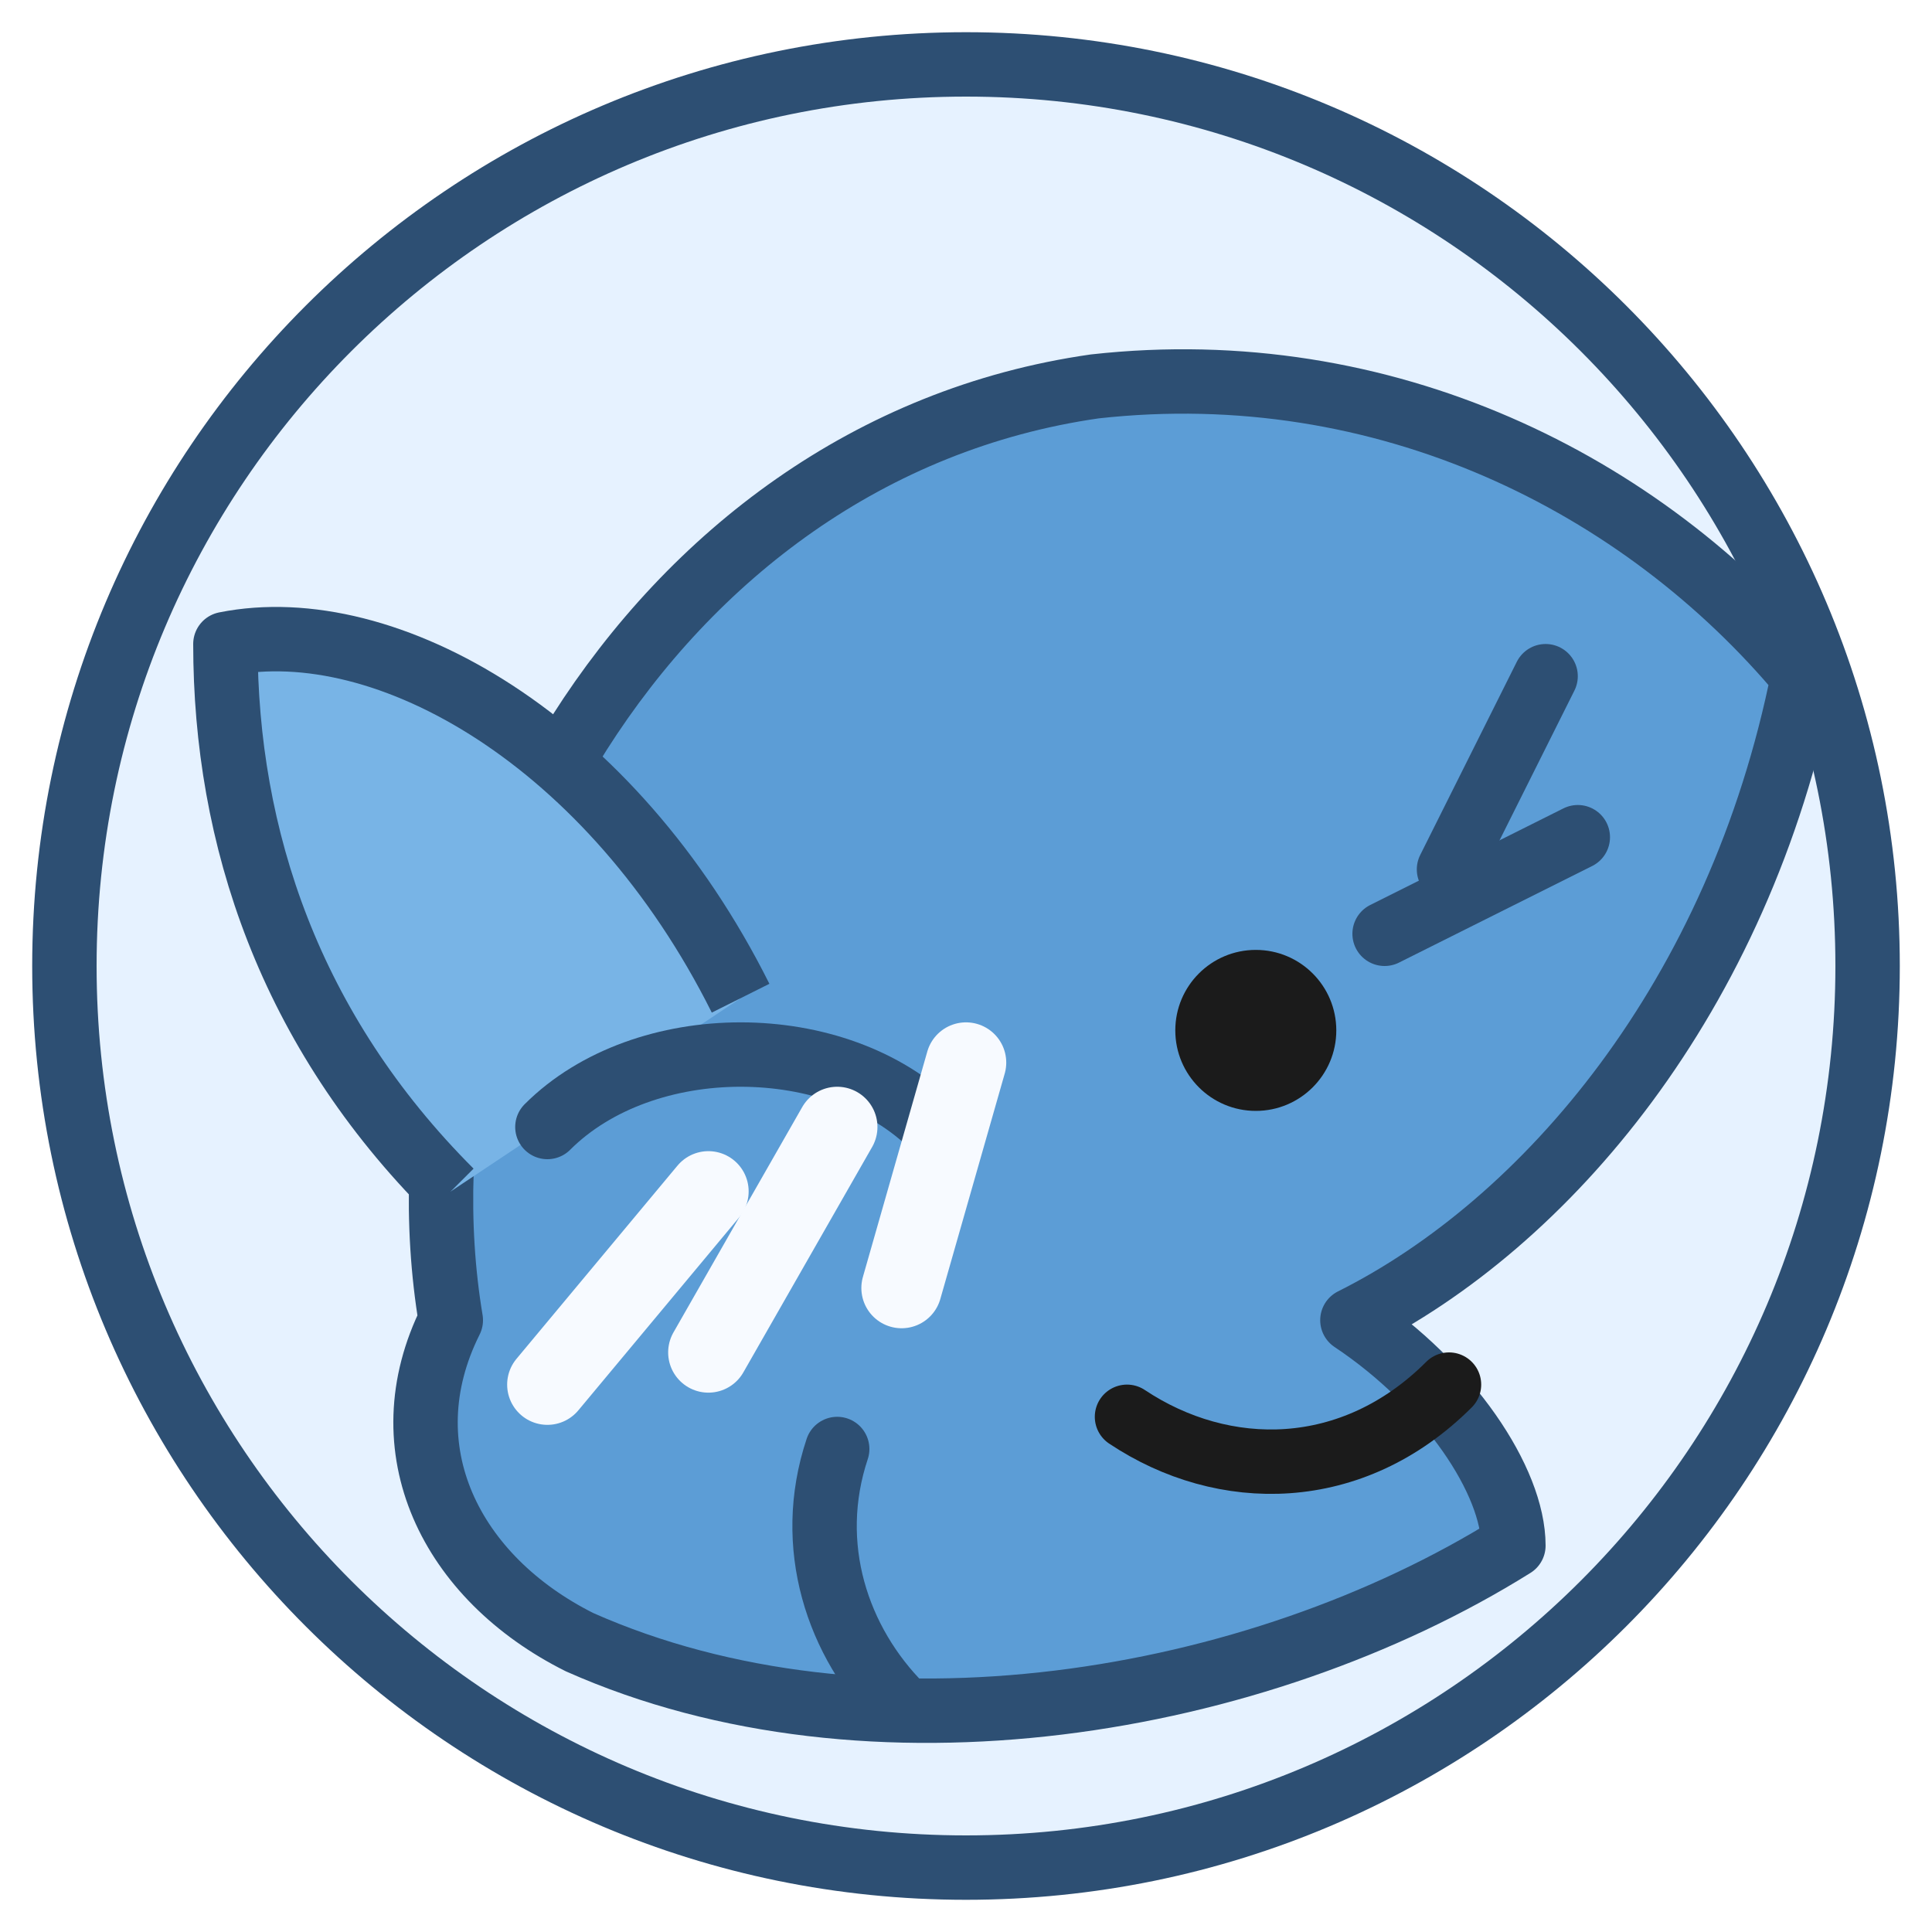
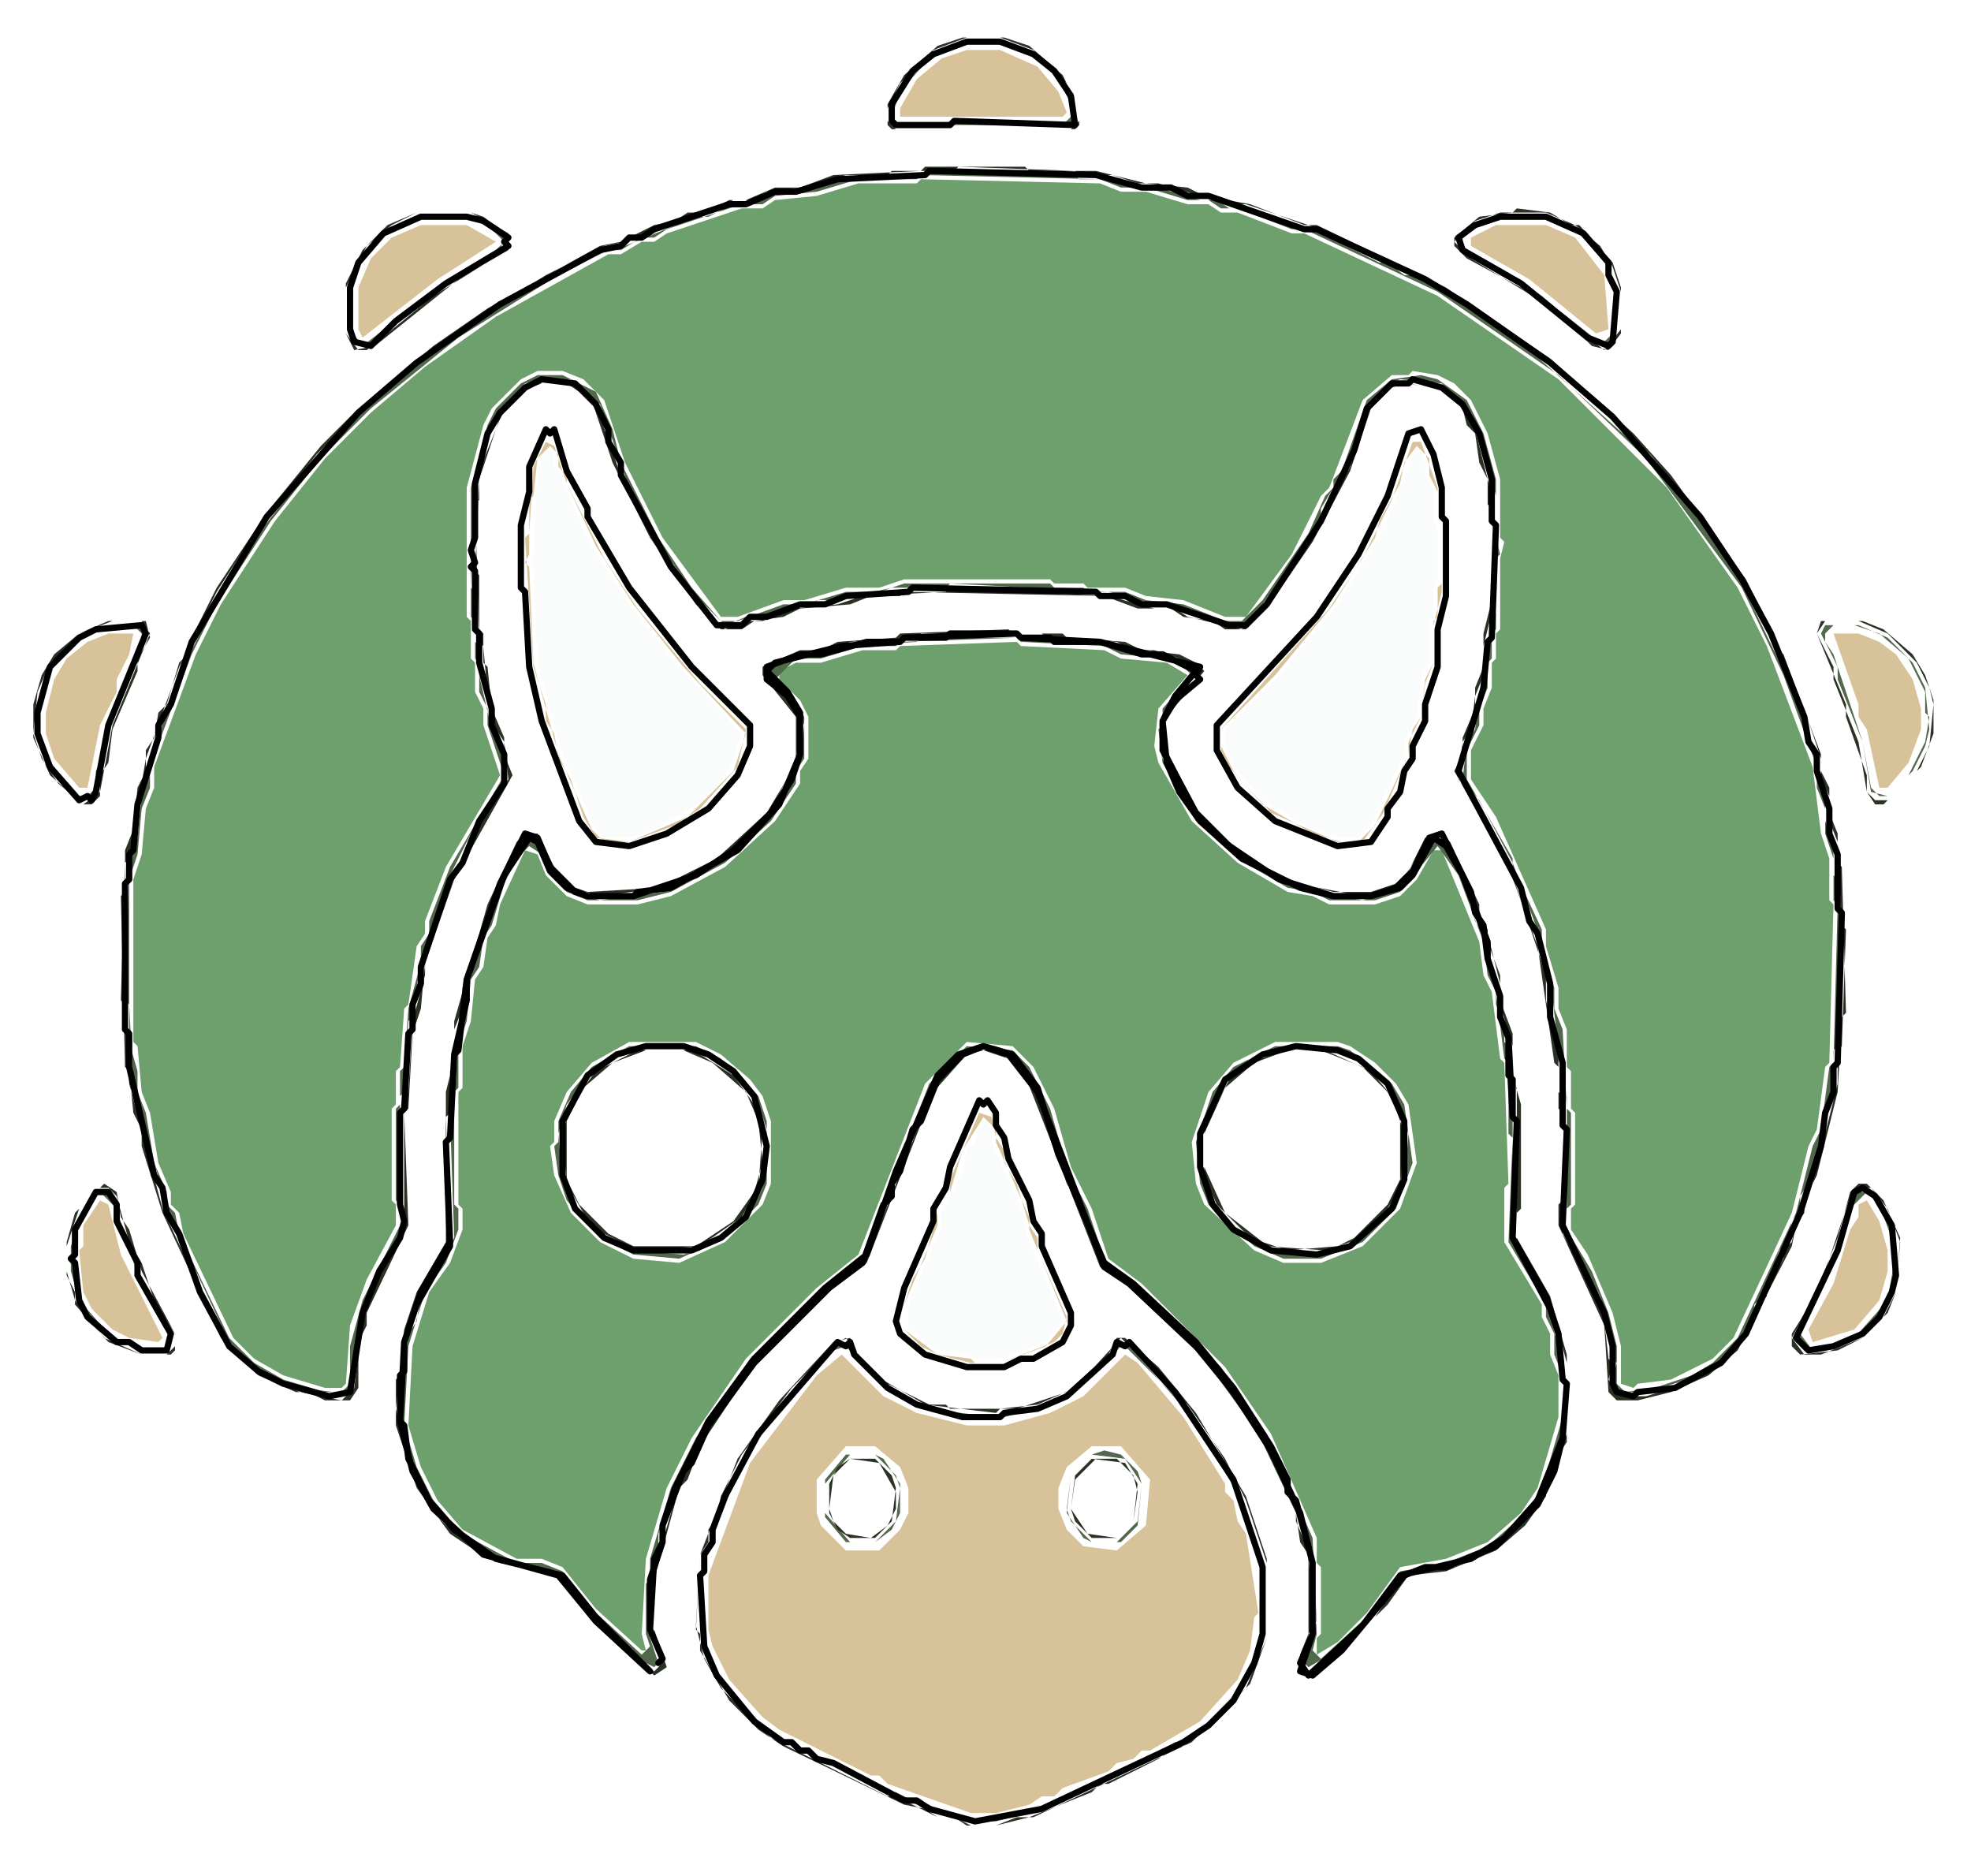
- <svg xmlns="http://www.w3.org/2000/svg" viewBox="0 0 120 120">
-   <circle cx="60" cy="60" r="56" fill="#e6f2ff" stroke="#2d4f73" stroke-width="4" />
-   <path d="M28 82c-4-24 12-54 40-58 18-2 34 6 44 18-4 20-16 34-28 40 6 4 10 10 10 14-16 10-40 14-58 6-8-4-12-12-8-20z" fill="#5c9dd6" stroke="#2d4f73" stroke-width="4" stroke-linejoin="round" />
-   <path d="M46 62c-8-16-22-24-32-22 0 12 4 24 14 34" fill="#78b4e6" stroke="#2d4f73" stroke-width="4" stroke-linejoin="round" />
-   <path d="M52 90c-2 6 0 12 4 16" fill="none" stroke="#2d4f73" stroke-width="4" stroke-linecap="round" />
-   <path d="M70 88c6 4 14 4 20-2" fill="none" stroke="#1b1b1b" stroke-width="4" stroke-linecap="round" />
-   <circle cx="78" cy="64" r="5" fill="#1b1b1b" />
-   <path d="M58 70c-6-6-18-6-24 0" fill="none" stroke="#2d4f73" stroke-width="4" stroke-linecap="round" />
-   <path d="M44 74l-10 12" fill="none" stroke="#f7faff" stroke-width="5" stroke-linecap="round" />
-   <path d="M52 70l-8 14" fill="none" stroke="#f7faff" stroke-width="5" stroke-linecap="round" />
-   <path d="M60 66l-4 14" fill="none" stroke="#f7faff" stroke-width="5" stroke-linecap="round" />
-   <path d="M86 58l12-6" fill="none" stroke="#2d4f73" stroke-width="4" stroke-linecap="round" />
-   <path d="M90 54l6-12" fill="none" stroke="#2d4f73" stroke-width="4" stroke-linecap="round" />
+ <svg xmlns="http://www.w3.org/2000/svg" width="473" height="450" viewBox="0 0 473 450">
+   <path d="M 126,204 L 120,217 L 119,222 L 117,225 L 116,232 L 114,235 L 113,245 L 111,251 L 111,261 L 110,262 L 110,289 L 111,290 L 111,295 L 108,303 L 103,310 L 99,323 L 98,342 L 101,352 L 105,360 L 111,367 L 124,374 L 130,374 L 135,376 L 143,386 L 154,396 L 155,396 L 154,392 L 155,374 L 160,357 L 166,345 L 179,326 L 196,309 L 206,301 L 222,260 L 232,250 L 243,251 L 248,256 L 253,266 L 257,280 L 262,290 L 266,302 L 274,308 L 294,328 L 305,344 L 316,369 L 316,375 L 317,376 L 317,392 L 316,393 L 316,397 L 321,394 L 328,387 L 336,376 L 347,374 L 357,370 L 365,363 L 369,357 L 374,340 L 374,330 L 372,325 L 372,320 L 370,316 L 370,313 L 361,298 L 361,285 L 362,284 L 361,255 L 360,254 L 358,238 L 356,234 L 355,226 L 346,204 L 344,204 L 340,211 L 336,215 L 330,217 L 319,217 L 315,215 L 309,214 L 297,207 L 286,197 L 278,183 L 277,179 L 278,170 L 285,162 L 280,159 L 269,158 L 265,156 L 245,155 L 244,154 L 216,155 L 215,156 L 207,156 L 197,159 L 191,159 L 187,161 L 187,163 L 192,168 L 194,172 L 194,182 L 192,185 L 192,188 L 186,197 L 174,208 L 161,215 L 153,217 L 141,217 L 136,215 L 131,210 L 129,205 Z M 306,250 L 321,250 L 324,251 L 330,255 L 335,260 L 338,265 L 340,279 L 336,290 L 327,299 L 317,303 L 308,303 L 301,300 L 289,289 L 287,284 L 286,274 L 290,262 L 296,255 Z M 151,250 L 167,250 L 173,253 L 180,259 L 183,263 L 185,269 L 185,284 L 183,289 L 174,298 L 163,303 L 152,302 L 144,298 L 137,291 L 133,282 L 132,275 L 133,274 L 133,269 L 136,262 L 142,255 Z M 47,157 L 37,184 L 37,189 L 35,194 L 34,205 L 32,211 L 32,250 L 33,251 L 34,262 L 36,267 L 38,279 L 41,286 L 41,289 L 43,291 L 44,296 L 56,321 L 61,326 L 68,330 L 78,333 L 82,333 L 83,332 L 84,318 L 88,307 L 95,294 L 95,289 L 94,288 L 94,266 L 95,265 L 95,257 L 96,256 L 97,242 L 98,241 L 100,227 L 102,224 L 102,221 L 107,208 L 120,186 L 116,174 L 116,170 L 114,166 L 114,159 L 113,158 L 113,149 L 112,148 L 112,117 L 116,102 L 118,98 L 125,91 L 129,89 L 135,89 L 140,91 L 145,96 L 150,111 L 159,129 L 173,148 L 177,148 L 188,144 L 193,144 L 203,141 L 211,141 L 217,139 L 252,139 L 253,140 L 260,140 L 261,141 L 270,141 L 275,143 L 284,144 L 294,148 L 299,148 L 310,133 L 317,119 L 319,117 L 327,96 L 334,90 L 338,90 L 339,89 L 345,90 L 349,92 L 353,96 L 357,104 L 360,115 L 360,129 L 361,130 L 360,134 L 360,151 L 359,152 L 359,158 L 358,159 L 358,165 L 356,170 L 356,174 L 353,180 L 353,187 L 359,196 L 371,223 L 371,227 L 374,237 L 374,242 L 376,247 L 376,256 L 377,257 L 377,266 L 378,267 L 378,289 L 377,290 L 377,295 L 381,301 L 387,315 L 389,323 L 389,332 L 392,333 L 393,332 L 401,331 L 411,326 L 416,321 L 430,291 L 434,275 L 436,271 L 438,256 L 439,255 L 440,217 L 439,216 L 439,206 L 437,200 L 435,184 L 424,155 L 417,141 L 400,117 L 374,91 L 345,71 L 313,56 L 310,56 L 297,51 L 293,51 L 290,49 L 285,49 L 275,46 L 269,46 L 264,44 L 221,43 L 220,44 L 206,44 L 196,47 L 186,48 L 183,50 L 178,50 L 160,56 L 157,58 L 154,58 L 149,61 L 146,61 L 119,76 L 102,88 L 89,99 L 78,110 L 66,125 L 53,145 Z" fill="#6ea06d" stroke="none" fill-rule="evenodd" />
+   <path d="M 235,269 L 234,274 L 232,276 L 231,281 L 226,291 L 226,294 L 218,313 L 218,319 L 225,324 L 233,325 L 234,326 L 240,326 L 251,322 L 255,317 L 246,295 L 246,292 L 238,274 L 238,271 L 237,269 Z M 131,108 L 129,113 L 128,133 L 127,134 L 128,136 L 129,159 L 135,181 L 143,199 L 145,201 L 151,201 L 157,199 L 169,192 L 175,185 L 178,176 L 163,160 L 151,145 L 142,131 L 135,116 L 135,114 L 133,112 L 133,109 Z M 340,107 L 332,127 L 321,145 L 307,162 L 294,175 L 294,179 L 297,185 L 303,192 L 315,199 L 322,201 L 326,201 L 329,198 L 337,181 L 337,178 L 340,172 L 341,163 L 343,159 L 343,149 L 344,148 L 344,141 L 345,140 L 345,126 L 344,125 L 344,118 L 342,114 L 342,110 Z" fill="#fafcfc" stroke="none" fill-rule="evenodd" />
+   <path d="M 203,349 L 198,355 L 198,364 L 203,370 L 210,370 L 214,367 L 216,363 L 216,356 L 212,350 L 210,349 Z M 204,349 L 210,349 L 215,354 L 216,357 L 215,365 L 210,370 L 204,370 L 198,363 L 198,356 Z M 265,348 L 262,349 L 257,354 L 256,363 L 260,369 L 262,370 L 269,370 L 273,366 L 274,356 L 273,353 L 269,349 Z M 262,349 L 270,350 L 274,356 L 273,365 L 268,370 L 262,370 L 257,365 L 256,362 L 257,354 Z M 169,373 L 168,390 L 170,398 L 174,405 L 185,416 L 213,430 L 215,430 L 225,435 L 229,435 L 233,437 L 239,437 L 247,435 L 262,429 L 264,427 L 266,427 L 282,418 L 284,418 L 298,405 L 303,393 L 303,375 L 298,360 L 293,350 L 284,337 L 269,322 L 258,334 L 249,338 L 240,339 L 239,340 L 222,338 L 210,331 L 203,322 L 201,323 L 191,333 L 179,349 L 174,359 L 173,364 L 171,367 L 171,370 Z M 169,374 L 178,351 L 188,337 L 200,324 L 203,323 L 212,333 L 222,338 L 230,339 L 231,340 L 241,340 L 252,337 L 258,334 L 269,323 L 271,323 L 286,340 L 298,360 L 303,377 L 303,392 L 301,399 L 297,406 L 285,417 L 274,422 L 272,424 L 270,424 L 247,435 L 234,437 L 226,435 L 223,433 L 220,433 L 187,417 L 183,414 L 173,403 L 169,395 L 169,391 L 168,390 Z M 449,286 L 445,286 L 444,292 L 442,295 L 438,308 L 431,321 L 433,324 L 437,324 L 447,320 L 451,316 L 454,310 L 455,298 L 452,290 Z M 448,286 L 451,289 L 455,300 L 453,312 L 445,321 L 435,324 L 432,320 L 438,308 L 444,290 Z M 24,286 L 20,290 L 17,299 L 17,305 L 19,312 L 25,320 L 34,324 L 40,324 L 41,320 L 39,318 L 39,316 L 37,314 L 30,298 L 28,289 L 26,286 Z M 24,286 L 28,290 L 28,293 L 30,296 L 33,306 L 41,321 L 39,324 L 35,324 L 27,321 L 19,312 L 18,303 L 17,302 L 18,295 L 21,289 Z M 306,251 L 296,256 L 291,262 L 287,274 L 288,284 L 290,289 L 301,299 L 308,302 L 317,302 L 327,298 L 335,290 L 339,279 L 337,265 L 334,260 L 324,252 L 321,251 Z M 300,254 L 308,251 L 322,252 L 329,256 L 335,263 L 338,272 L 337,285 L 334,290 L 324,299 L 318,301 L 304,300 L 299,297 L 291,289 L 288,282 L 288,271 L 294,259 Z M 151,251 L 142,256 L 137,262 L 134,269 L 134,274 L 133,275 L 134,282 L 136,288 L 144,297 L 152,301 L 163,302 L 174,297 L 182,289 L 184,284 L 184,269 L 182,263 L 173,254 L 167,251 Z M 153,251 L 165,251 L 168,252 L 176,257 L 182,265 L 184,271 L 183,285 L 181,289 L 173,297 L 168,300 L 164,301 L 151,300 L 145,297 L 139,291 L 135,284 L 134,272 L 136,265 L 143,256 Z M 127,201 L 120,213 L 112,237 L 112,242 L 110,247 L 109,267 L 108,268 L 109,297 L 101,311 L 100,317 L 98,320 L 96,338 L 99,351 L 106,364 L 114,371 L 120,374 L 134,377 L 142,387 L 155,399 L 157,400 L 158,399 L 156,393 L 156,377 L 158,372 L 158,368 L 162,356 L 167,346 L 181,326 L 197,310 L 207,302 L 223,261 L 230,253 L 234,251 L 239,251 L 246,256 L 250,263 L 257,284 L 260,289 L 265,303 L 272,308 L 293,329 L 304,345 L 312,362 L 312,365 L 315,372 L 316,389 L 313,399 L 314,400 L 321,396 L 338,377 L 349,375 L 358,371 L 366,364 L 370,358 L 375,344 L 375,327 L 371,312 L 363,298 L 363,261 L 362,260 L 362,251 L 361,250 L 361,246 L 359,241 L 359,236 L 356,224 L 354,221 L 351,211 L 345,201 L 336,213 L 327,216 L 311,213 L 298,206 L 287,196 L 279,182 L 279,172 L 281,168 L 287,162 L 286,160 L 277,157 L 272,157 L 268,155 L 251,154 L 250,153 L 221,153 L 220,154 L 204,155 L 199,157 L 190,158 L 185,160 L 185,162 L 192,171 L 193,174 L 192,183 L 185,196 L 177,204 L 168,210 L 159,214 L 144,216 L 137,214 L 132,209 L 129,202 Z M 127,203 L 130,205 L 132,210 L 136,214 L 141,216 L 153,216 L 161,214 L 174,207 L 185,197 L 191,188 L 191,185 L 193,182 L 193,172 L 191,168 L 186,163 L 191,158 L 197,158 L 207,155 L 215,155 L 216,154 L 244,153 L 245,154 L 265,155 L 269,157 L 280,158 L 284,160 L 286,162 L 279,170 L 279,174 L 278,175 L 279,183 L 287,197 L 297,206 L 309,213 L 315,214 L 319,216 L 330,216 L 336,214 L 345,203 L 350,210 L 356,226 L 357,234 L 359,238 L 361,254 L 362,255 L 362,272 L 363,273 L 362,298 L 371,313 L 371,316 L 373,320 L 373,325 L 375,330 L 375,340 L 370,357 L 366,363 L 357,371 L 347,375 L 336,377 L 329,387 L 317,398 L 315,396 L 316,392 L 315,369 L 304,344 L 293,328 L 274,309 L 265,302 L 261,290 L 256,280 L 252,266 L 247,256 L 243,252 L 232,251 L 223,260 L 207,301 L 196,310 L 180,326 L 167,345 L 161,357 L 156,374 L 156,379 L 155,380 L 155,392 L 156,395 L 154,397 L 142,386 L 135,377 L 130,375 L 124,375 L 111,368 L 104,360 L 100,352 L 97,342 L 98,323 L 102,310 L 107,303 L 110,295 L 110,290 L 109,289 L 109,262 L 110,261 L 110,251 L 112,245 L 113,235 L 115,232 L 116,225 L 118,222 L 121,212 L 124,206 Z M 438,150 L 437,152 L 441,160 L 441,163 L 447,178 L 449,190 L 453,191 L 459,185 L 462,179 L 463,175 L 462,165 L 459,159 L 453,153 L 446,150 Z M 440,150 L 445,150 L 451,152 L 458,158 L 462,166 L 462,171 L 463,172 L 462,178 L 458,186 L 453,191 L 451,191 L 449,189 L 447,178 L 440,157 L 438,154 L 438,152 Z M 34,150 L 27,150 L 19,153 L 13,159 L 9,170 L 9,176 L 12,184 L 20,192 L 23,190 L 26,174 L 35,152 Z M 32,150 L 34,152 L 34,154 L 26,174 L 25,181 L 23,185 L 23,189 L 21,191 L 19,191 L 11,182 L 9,175 L 10,166 L 12,161 L 17,155 L 24,151 Z M 351,56 L 350,58 L 351,60 L 371,72 L 385,83 L 387,82 L 388,70 L 385,62 L 381,57 L 371,52 L 360,52 Z M 351,57 L 353,55 L 360,52 L 370,52 L 378,55 L 386,64 L 388,71 L 388,79 L 385,82 L 383,82 L 370,71 L 353,61 L 351,59 Z M 121,57 L 113,52 L 100,52 L 91,57 L 87,62 L 84,69 L 84,80 L 85,82 L 88,83 L 104,70 L 120,60 Z M 121,58 L 118,61 L 105,69 L 87,83 L 84,79 L 85,66 L 87,62 L 94,55 L 101,52 L 112,52 L 117,54 Z M 44,160 L 36,182 L 36,186 L 34,191 L 33,201 L 31,207 L 30,240 L 31,241 L 32,260 L 40,290 L 55,322 L 63,329 L 72,333 L 80,334 L 81,335 L 84,334 L 86,317 L 90,306 L 96,296 L 96,263 L 97,262 L 98,245 L 99,244 L 101,230 L 108,210 L 115,196 L 121,187 L 120,178 L 118,175 L 115,162 L 115,155 L 114,154 L 114,142 L 113,141 L 114,113 L 120,98 L 126,92 L 129,91 L 137,91 L 144,97 L 151,117 L 158,130 L 166,142 L 174,150 L 179,148 L 183,148 L 190,145 L 195,145 L 196,144 L 201,144 L 214,141 L 227,141 L 228,140 L 266,142 L 277,145 L 282,145 L 285,147 L 298,150 L 300,149 L 309,137 L 317,124 L 317,122 L 323,112 L 328,97 L 333,92 L 336,91 L 346,92 L 353,99 L 355,103 L 359,119 L 359,147 L 357,155 L 357,162 L 355,167 L 354,175 L 352,178 L 351,187 L 355,192 L 363,207 L 370,226 L 370,230 L 372,234 L 374,252 L 375,253 L 375,262 L 376,263 L 376,296 L 384,311 L 386,317 L 387,326 L 388,327 L 387,331 L 388,334 L 395,334 L 405,331 L 412,327 L 417,322 L 421,315 L 421,313 L 423,311 L 427,300 L 429,298 L 430,293 L 432,290 L 432,287 L 434,284 L 440,260 L 440,252 L 441,251 L 441,238 L 442,237 L 441,211 L 440,210 L 440,202 L 438,197 L 438,191 L 436,187 L 436,182 L 430,165 L 418,140 L 408,125 L 395,109 L 366,83 L 348,71 L 339,66 L 337,66 L 333,63 L 331,63 L 317,56 L 299,50 L 295,50 L 292,48 L 288,48 L 278,45 L 273,45 L 267,43 L 259,43 L 258,42 L 239,42 L 238,41 L 214,42 L 213,43 L 203,43 L 193,46 L 184,47 L 180,49 L 176,49 L 170,52 L 167,52 L 150,59 L 145,60 L 121,73 L 101,87 L 88,98 L 77,109 L 62,128 L 53,142 Z M 46,157 L 52,145 L 65,125 L 77,110 L 89,98 L 110,81 L 134,66 L 146,60 L 149,60 L 154,57 L 157,57 L 160,55 L 178,49 L 183,49 L 186,47 L 196,46 L 206,43 L 220,43 L 221,42 L 264,43 L 269,45 L 275,45 L 285,48 L 290,48 L 293,50 L 297,50 L 310,55 L 313,55 L 345,70 L 374,90 L 395,110 L 418,141 L 428,162 L 436,184 L 436,189 L 438,194 L 438,200 L 440,206 L 440,216 L 441,217 L 440,255 L 439,256 L 437,271 L 435,275 L 431,291 L 417,321 L 411,327 L 406,330 L 397,333 L 390,334 L 388,332 L 388,323 L 386,315 L 382,305 L 376,295 L 376,290 L 377,289 L 377,267 L 376,266 L 375,247 L 373,242 L 373,237 L 370,227 L 370,223 L 363,208 L 363,206 L 352,187 L 352,180 L 355,174 L 355,170 L 357,165 L 357,159 L 358,158 L 358,152 L 359,151 L 359,134 L 360,133 L 359,129 L 359,115 L 356,104 L 352,96 L 345,91 L 341,90 L 334,91 L 328,96 L 322,113 L 320,115 L 320,117 L 318,119 L 314,128 L 303,144 L 298,149 L 294,149 L 284,145 L 275,144 L 270,142 L 261,142 L 260,141 L 253,141 L 252,140 L 217,140 L 211,142 L 203,142 L 193,145 L 188,145 L 177,149 L 173,149 L 166,141 L 158,129 L 149,111 L 147,103 L 143,94 L 135,90 L 129,90 L 125,92 L 119,98 L 117,102 L 113,117 L 113,148 L 114,149 L 114,158 L 115,159 L 115,166 L 117,170 L 117,174 L 121,186 L 108,208 L 103,221 L 103,224 L 101,227 L 101,231 L 98,242 L 97,256 L 96,257 L 96,265 L 95,266 L 95,288 L 96,289 L 96,294 L 87,312 L 84,323 L 84,332 L 82,334 L 78,334 L 68,331 L 61,327 L 55,321 L 43,296 L 42,291 L 40,289 L 40,286 L 37,279 L 35,267 L 33,262 L 33,257 L 31,250 L 31,211 L 33,205 L 34,194 L 36,189 L 36,184 Z M 214,26 L 215,30 L 257,30 L 258,29 L 258,26 L 255,20 L 248,13 L 240,10 L 232,10 L 224,13 L 217,20 Z M 214,28 L 216,22 L 223,14 L 233,10 L 240,10 L 249,14 L 254,19 L 258,27 L 255,30 L 247,30 L 246,29 L 216,30 Z" fill="#52684c" stroke="none" fill-rule="evenodd" />
+   <path d="M 170,378 L 170,391 L 171,395 L 175,403 L 183,412 L 187,415 L 209,426 L 211,426 L 213,428 L 233,435 L 239,435 L 247,433 L 250,431 L 253,431 L 255,429 L 266,425 L 268,423 L 272,422 L 274,420 L 276,420 L 288,413 L 297,403 L 300,396 L 301,388 L 302,387 L 299,368 L 297,365 L 296,360 L 294,358 L 294,356 L 284,340 L 273,327 L 270,325 L 260,335 L 252,339 L 241,342 L 232,342 L 220,339 L 212,335 L 202,325 L 196,330 L 180,351 Z M 262,347 L 269,347 L 276,355 L 275,366 L 268,372 L 260,371 L 256,367 L 254,362 L 254,357 L 256,352 Z M 203,347 L 210,347 L 216,352 L 218,357 L 218,363 L 216,367 L 211,372 L 203,372 L 197,366 L 196,363 L 196,355 Z M 448,288 L 446,289 L 446,292 L 444,295 L 440,308 L 434,319 L 435,322 L 445,319 L 451,312 L 453,305 L 453,300 L 451,293 Z M 24,288 L 20,294 L 20,299 L 19,300 L 20,310 L 22,314 L 27,319 L 31,321 L 38,322 L 39,321 L 29,301 L 26,289 Z M 235,267 L 228,283 L 228,286 L 225,291 L 222,302 L 219,307 L 217,313 L 217,319 L 221,323 L 225,325 L 233,327 L 240,327 L 253,322 L 255,320 L 256,316 L 249,300 L 249,297 L 247,294 L 244,284 L 241,279 L 241,276 L 239,273 L 238,268 Z M 236,268 L 239,271 L 239,274 L 247,292 L 247,295 L 256,317 L 251,323 L 240,327 L 234,327 L 233,326 L 225,325 L 217,319 L 217,313 L 225,294 L 225,291 L 228,286 L 231,276 Z M 440,152 L 446,169 L 446,172 L 448,175 L 451,189 L 453,189 L 458,183 L 461,175 L 461,170 L 459,163 L 455,157 L 451,154 L 446,152 Z M 32,152 L 26,152 L 21,154 L 16,158 L 13,163 L 11,171 L 11,176 L 13,182 L 19,189 L 21,189 L 24,174 L 28,166 L 28,163 L 31,157 Z M 341,106 L 339,106 L 334,120 L 327,134 L 319,146 L 293,175 L 293,180 L 295,184 L 305,195 L 321,202 L 327,202 L 332,195 L 338,181 L 338,178 L 341,172 L 342,164 L 344,159 L 344,150 L 346,142 L 346,126 L 345,125 L 345,117 Z M 340,107 L 343,110 L 343,114 L 345,118 L 345,125 L 346,126 L 346,140 L 345,141 L 345,148 L 344,149 L 344,159 L 342,163 L 341,172 L 339,175 L 338,181 L 330,198 L 326,202 L 322,202 L 315,200 L 303,193 L 296,185 L 293,179 L 293,175 L 306,162 L 320,145 L 330,129 L 331,125 L 336,116 L 337,111 Z M 131,106 L 128,112 L 127,128 L 126,129 L 128,160 L 131,169 L 131,173 L 133,176 L 134,182 L 137,187 L 140,196 L 143,201 L 151,202 L 162,198 L 168,194 L 177,184 L 179,175 L 168,164 L 153,146 L 145,134 L 136,116 L 133,107 Z M 132,107 L 134,109 L 134,112 L 136,114 L 136,116 L 143,131 L 152,145 L 164,160 L 179,176 L 176,185 L 165,196 L 151,202 L 145,202 L 142,199 L 134,181 L 128,159 L 127,136 L 126,135 L 127,133 L 127,120 L 128,119 L 129,110 Z M 353,57 L 353,59 L 367,67 L 383,80 L 386,79 L 385,66 L 378,57 L 371,54 L 359,54 Z M 119,58 L 112,54 L 101,54 L 94,57 L 89,62 L 86,69 L 86,79 L 87,81 L 105,67 Z M 216,26 L 216,28 L 255,28 L 256,27 L 254,22 L 249,16 L 240,12 L 232,12 L 226,14 L 220,19 Z" fill="#d8c29a" stroke="none" fill-rule="evenodd" />
+   <path d="M 262,350 L 258,354 L 257,362 L 258,365 L 262,369 L 268,369 L 272,365 L 273,356 L 270,351 Z M 263,350 L 268,350 L 272,354 L 273,358 L 272,365 L 268,369 L 261,368 L 257,362 L 258,355 Z M 204,350 L 201,352 L 199,356 L 199,363 L 201,367 L 204,369 L 210,369 L 214,365 L 215,357 L 214,354 L 210,350 Z M 204,350 L 211,351 L 215,358 L 215,362 L 213,366 L 209,369 L 203,368 L 200,365 L 199,362 L 200,354 Z M 168,373 L 167,391 L 168,392 L 168,396 L 175,408 L 182,415 L 188,419 L 217,433 L 222,434 L 225,436 L 229,436 L 232,438 L 239,438 L 244,436 L 248,436 L 286,418 L 300,404 L 304,393 L 304,374 L 299,359 L 287,339 L 278,328 L 270,321 L 268,321 L 266,325 L 256,334 L 244,338 L 228,338 L 227,337 L 223,337 L 213,332 L 206,325 L 204,321 L 200,322 L 187,336 L 177,350 Z M 168,373 L 170,370 L 170,367 L 172,364 L 173,359 L 178,349 L 190,333 L 201,322 L 203,321 L 210,330 L 222,337 L 239,339 L 240,338 L 249,337 L 258,333 L 269,321 L 285,337 L 294,350 L 299,360 L 304,375 L 304,393 L 299,405 L 284,419 L 282,419 L 278,422 L 266,428 L 264,428 L 262,430 L 247,436 L 239,438 L 233,438 L 229,436 L 225,436 L 215,431 L 213,431 L 185,417 L 173,405 L 169,398 L 167,390 Z M 448,284 L 446,284 L 444,286 L 441,297 L 435,312 L 430,320 L 430,323 L 432,325 L 441,324 L 447,321 L 453,315 L 455,310 L 456,297 L 452,288 Z M 449,285 L 453,290 L 456,298 L 455,310 L 452,316 L 447,321 L 437,325 L 433,325 L 430,321 L 437,308 L 444,287 L 446,285 Z M 25,284 L 18,291 L 16,298 L 16,306 L 18,310 L 18,313 L 26,322 L 34,325 L 41,325 L 42,324 L 42,320 L 34,305 L 31,295 L 29,292 L 28,286 Z M 24,285 L 26,285 L 28,287 L 31,298 L 34,303 L 37,312 L 42,320 L 42,323 L 40,325 L 34,325 L 25,321 L 18,312 L 16,305 L 16,299 L 19,290 Z M 300,255 L 295,259 L 289,271 L 289,282 L 292,289 L 299,296 L 304,299 L 318,300 L 324,298 L 333,290 L 336,285 L 337,272 L 334,263 L 329,257 L 318,252 L 308,252 Z M 309,252 L 317,252 L 327,256 L 333,262 L 336,268 L 336,283 L 333,289 L 325,297 L 321,299 L 309,300 L 303,298 L 294,291 L 289,280 L 289,272 L 294,261 L 301,255 Z M 143,257 L 137,265 L 135,272 L 136,284 L 140,291 L 145,296 L 151,299 L 155,300 L 168,299 L 178,292 L 182,285 L 183,271 L 181,265 L 176,258 L 168,253 L 165,252 L 153,252 Z M 155,252 L 164,252 L 171,255 L 179,262 L 182,269 L 183,279 L 181,286 L 176,293 L 167,299 L 152,299 L 146,296 L 139,289 L 136,283 L 136,269 L 140,261 L 147,255 Z M 126,200 L 124,202 L 117,217 L 109,245 L 109,254 L 107,262 L 107,298 L 100,310 L 97,319 L 96,330 L 95,331 L 95,342 L 100,357 L 108,368 L 117,374 L 133,378 L 157,402 L 160,400 L 157,391 L 157,379 L 163,357 L 165,355 L 168,347 L 180,329 L 201,308 L 208,303 L 224,262 L 232,253 L 236,252 L 242,254 L 246,258 L 264,304 L 270,308 L 289,326 L 302,344 L 311,363 L 312,370 L 314,373 L 314,392 L 312,397 L 312,401 L 313,402 L 318,400 L 333,385 L 338,378 L 347,377 L 359,372 L 366,366 L 371,359 L 371,357 L 374,352 L 374,349 L 376,346 L 376,325 L 372,311 L 364,297 L 364,291 L 365,290 L 365,265 L 363,258 L 363,248 L 360,240 L 360,234 L 357,226 L 357,223 L 355,220 L 355,217 L 348,202 L 346,200 L 342,201 L 338,209 L 335,212 L 329,214 L 320,214 L 312,212 L 305,209 L 295,202 L 287,194 L 280,180 L 280,172 L 289,161 L 287,159 L 283,157 L 274,156 L 270,154 L 256,153 L 255,152 L 243,152 L 242,151 L 216,152 L 215,153 L 201,154 L 197,156 L 192,156 L 183,160 L 183,162 L 191,172 L 191,182 L 190,185 L 184,195 L 172,206 L 158,213 L 141,214 L 138,213 L 133,208 L 129,200 Z M 127,200 L 130,202 L 133,209 L 137,213 L 144,215 L 159,213 L 168,209 L 177,203 L 184,196 L 191,183 L 192,174 L 190,169 L 184,162 L 187,158 L 199,156 L 204,154 L 220,153 L 221,152 L 250,152 L 251,153 L 268,154 L 272,156 L 277,156 L 286,159 L 288,162 L 282,168 L 280,172 L 280,182 L 288,196 L 298,205 L 311,212 L 327,215 L 336,212 L 341,204 L 345,200 L 348,203 L 352,211 L 355,221 L 357,224 L 360,236 L 360,241 L 363,251 L 363,260 L 364,261 L 364,298 L 372,312 L 376,327 L 376,344 L 371,358 L 367,364 L 358,372 L 349,376 L 340,377 L 336,379 L 330,388 L 321,397 L 314,401 L 312,399 L 315,389 L 314,372 L 311,365 L 311,362 L 303,345 L 292,329 L 272,309 L 264,303 L 259,289 L 256,284 L 249,263 L 245,256 L 239,252 L 234,252 L 230,254 L 224,261 L 208,302 L 197,311 L 182,326 L 168,346 L 163,356 L 157,377 L 157,393 L 159,399 L 157,401 L 155,400 L 141,387 L 134,378 L 120,375 L 114,372 L 105,364 L 98,351 L 95,338 L 97,320 L 99,317 L 100,311 L 108,297 L 107,268 L 108,267 L 108,257 L 109,256 L 109,247 L 111,242 L 111,237 L 119,213 L 124,203 Z M 437,149 L 436,152 L 443,169 L 443,172 L 448,186 L 448,190 L 450,193 L 452,193 L 461,184 L 464,176 L 464,168 L 462,162 L 459,157 L 452,151 L 447,149 Z M 438,149 L 446,149 L 453,152 L 460,159 L 463,165 L 464,169 L 463,179 L 460,185 L 453,192 L 450,192 L 448,190 L 446,178 L 440,163 L 440,160 L 436,152 Z M 35,149 L 26,149 L 19,152 L 13,157 L 10,162 L 8,169 L 8,177 L 12,186 L 20,193 L 22,193 L 24,191 L 24,186 L 26,183 L 27,175 L 33,161 L 33,158 L 36,153 Z M 34,149 L 36,152 L 27,174 L 24,190 L 20,193 L 14,188 L 10,182 L 8,176 L 9,166 L 12,159 L 19,152 L 27,149 Z M 122,56 L 113,51 L 100,51 L 93,54 L 87,60 L 83,68 L 83,80 L 85,84 L 90,83 L 110,67 L 122,60 Z M 122,57 L 122,59 L 120,61 L 104,71 L 88,84 L 86,84 L 83,80 L 83,69 L 88,59 L 94,54 L 100,51 L 113,51 L 116,52 Z M 349,57 L 349,59 L 352,62 L 365,69 L 376,77 L 382,83 L 386,84 L 389,80 L 389,69 L 387,63 L 379,54 L 377,54 L 372,51 L 364,50 L 363,51 L 355,52 Z M 349,58 L 354,53 L 360,51 L 371,51 L 378,54 L 384,59 L 387,64 L 389,70 L 389,79 L 385,84 L 371,73 L 353,62 Z M 43,159 L 40,169 L 38,171 L 37,177 L 35,180 L 35,185 L 33,189 L 32,199 L 30,204 L 30,214 L 29,215 L 30,256 L 31,257 L 32,267 L 34,271 L 34,275 L 39,291 L 53,321 L 62,330 L 71,334 L 74,334 L 78,336 L 84,336 L 86,333 L 86,322 L 88,318 L 88,315 L 98,294 L 97,267 L 98,266 L 99,248 L 101,242 L 102,231 L 109,211 L 123,186 L 121,181 L 121,177 L 118,170 L 117,160 L 116,159 L 116,152 L 115,151 L 115,138 L 114,137 L 115,115 L 120,100 L 127,93 L 130,92 L 136,92 L 142,96 L 147,111 L 156,129 L 167,145 L 173,151 L 178,151 L 181,149 L 188,148 L 192,146 L 204,145 L 209,143 L 216,143 L 217,142 L 265,143 L 273,146 L 281,146 L 284,148 L 291,149 L 294,151 L 299,151 L 304,146 L 315,130 L 324,113 L 329,98 L 334,93 L 337,92 L 345,93 L 351,98 L 352,102 L 354,104 L 355,111 L 357,115 L 357,121 L 358,122 L 358,144 L 356,152 L 356,160 L 354,165 L 354,170 L 351,177 L 351,181 L 349,185 L 362,208 L 369,227 L 373,255 L 374,256 L 374,266 L 375,267 L 375,288 L 374,289 L 374,294 L 385,318 L 386,334 L 388,336 L 393,336 L 401,334 L 410,330 L 417,324 L 430,299 L 431,294 L 433,291 L 433,288 L 436,282 L 441,262 L 442,244 L 443,243 L 442,208 L 441,207 L 441,200 L 439,195 L 439,189 L 437,185 L 437,181 L 428,157 L 426,155 L 426,153 L 419,139 L 401,114 L 392,104 L 372,86 L 347,69 L 316,54 L 313,54 L 300,49 L 289,47 L 285,45 L 275,44 L 263,41 L 247,41 L 246,40 L 222,40 L 221,41 L 200,42 L 192,45 L 186,45 L 179,48 L 175,48 L 169,51 L 165,51 L 162,53 L 157,54 L 149,58 L 144,59 L 117,74 L 104,83 L 85,99 L 77,107 L 64,123 L 52,141 L 45,155 L 45,157 Z M 43,160 L 52,142 L 61,128 L 76,109 L 88,97 L 109,80 L 131,66 L 145,59 L 150,58 L 167,51 L 170,51 L 176,48 L 180,48 L 184,46 L 193,45 L 203,42 L 213,42 L 214,41 L 229,41 L 230,40 L 258,41 L 259,42 L 267,42 L 273,44 L 278,44 L 288,47 L 292,47 L 295,49 L 299,49 L 317,55 L 331,62 L 333,62 L 337,65 L 339,65 L 348,70 L 366,82 L 396,109 L 409,125 L 419,140 L 434,173 L 437,182 L 437,187 L 439,191 L 439,197 L 441,202 L 442,222 L 443,223 L 442,251 L 441,252 L 441,260 L 435,284 L 433,287 L 433,290 L 431,293 L 430,298 L 428,300 L 428,302 L 424,309 L 424,311 L 422,313 L 421,317 L 418,322 L 412,328 L 405,332 L 395,335 L 389,335 L 386,331 L 387,327 L 386,326 L 385,317 L 383,311 L 375,296 L 375,263 L 374,262 L 374,253 L 371,240 L 371,234 L 362,207 L 354,192 L 350,187 L 351,178 L 353,175 L 354,167 L 356,162 L 356,155 L 358,147 L 358,119 L 354,103 L 350,96 L 346,93 L 336,92 L 333,93 L 329,97 L 324,112 L 318,122 L 318,124 L 310,137 L 298,151 L 285,148 L 282,146 L 277,146 L 266,143 L 243,142 L 242,141 L 228,141 L 227,142 L 207,143 L 201,145 L 190,146 L 183,149 L 179,149 L 174,151 L 165,142 L 157,130 L 150,117 L 143,97 L 137,92 L 129,92 L 126,93 L 121,98 L 115,113 L 115,120 L 114,121 L 115,154 L 116,155 L 117,167 L 119,175 L 121,178 L 122,187 L 116,196 L 109,210 L 102,230 L 102,234 L 99,245 L 98,262 L 97,263 L 97,296 L 91,306 L 87,317 L 85,333 L 82,336 L 72,334 L 63,330 L 54,322 L 39,290 L 31,260 L 30,241 L 29,240 L 30,207 L 31,206 L 35,182 Z M 213,25 L 213,30 L 214,31 L 258,31 L 259,30 L 259,26 L 255,18 L 247,11 L 241,9 L 231,9 L 225,11 L 217,18 Z M 213,26 L 216,20 L 224,12 L 232,9 L 240,9 L 248,12 L 256,20 L 259,26 L 259,29 L 257,31 L 215,31 L 213,29 Z" fill="#293225" stroke="none" fill-rule="evenodd" />
+   <path d="M 169,373 L 169,377 L 168,378 L 169,395 L 172,402 L 181,413 L 188,418 L 190,418 L 192,420 L 194,420 L 196,422 L 200,423 L 217,432 L 220,432 L 223,434 L 234,437 L 250,434 L 284,418 L 290,414 L 296,408 L 301,399 L 303,392 L 303,376 L 296,355 L 282,334 L 271,322 L 270,323 L 268,322 L 267,325 L 256,335 L 249,338 L 241,339 L 240,340 L 231,340 L 220,337 L 213,333 L 205,325 L 204,322 L 203,323 L 201,322 L 182,344 L 174,359 L 171,367 L 171,370 Z" fill="none" stroke="black" stroke-width="1.5" stroke-linejoin="round" stroke-linecap="round" />
+   <path d="M 23,286 L 18,295 L 18,301 L 17,302 L 18,303 L 19,312 L 21,316 L 28,322 L 31,322 L 34,324 L 40,324 L 41,320 L 33,306 L 33,303 L 28,293 L 28,289 L 26,286 Z" fill="none" stroke="black" stroke-width="1.5" stroke-linejoin="round" stroke-linecap="round" />
+   <path d="M 447,285 L 445,286 L 441,300 L 431,321 L 434,324 L 440,323 L 447,320 L 451,316 L 454,310 L 455,306 L 454,294 L 450,287 Z" fill="none" stroke="black" stroke-width="1.5" stroke-linejoin="round" stroke-linecap="round" />
+   <path d="M 235,264 L 228,280 L 227,285 L 224,290 L 224,293 L 217,309 L 215,317 L 216,320 L 222,325 L 232,328 L 241,328 L 245,326 L 248,326 L 255,322 L 257,318 L 257,315 L 250,299 L 250,296 L 248,293 L 247,288 L 242,278 L 241,273 L 239,270 L 239,267 L 237,264 L 236,265 Z" fill="none" stroke="black" stroke-width="1.5" stroke-linejoin="round" stroke-linecap="round" />
+   <path d="M 311,251 L 303,253 L 294,259 L 288,272 L 288,280 L 291,289 L 296,295 L 305,300 L 316,301 L 324,299 L 334,290 L 337,283 L 337,269 L 333,260 L 326,254 L 321,252 Z" fill="none" stroke="black" stroke-width="1.5" stroke-linejoin="round" stroke-linecap="round" />
+   <path d="M 148,253 L 141,258 L 135,269 L 135,282 L 138,290 L 145,297 L 152,300 L 166,300 L 173,297 L 179,292 L 183,283 L 184,275 L 181,263 L 176,257 L 170,253 L 164,251 L 155,251 Z" fill="none" stroke="black" stroke-width="1.5" stroke-linejoin="round" stroke-linecap="round" />
+   <path d="M 126,200 L 120,212 L 112,235 L 112,240 L 109,253 L 108,273 L 107,274 L 108,298 L 101,310 L 97,322 L 96,341 L 99,353 L 104,362 L 116,373 L 134,378 L 143,389 L 156,401 L 143,388 L 135,378 L 119,374 L 109,367 L 103,360 L 98,350 L 97,342 L 96,341 L 96,330 L 97,329 L 97,322 L 100,313 L 108,299 L 107,274 L 108,273 L 109,253 L 110,252 L 112,235 L 121,210 L 127,201 L 129,202 L 132,209 L 136,213 L 141,215 L 152,215 L 153,214 L 161,213 L 177,204 L 187,193 L 192,181 L 192,171 L 189,166 L 184,161 L 186,159 L 202,155 L 216,154 L 217,153 L 227,153 L 228,152 L 244,152 L 245,153 L 264,154 L 274,157 L 279,157 L 287,161 L 282,167 L 279,173 L 280,183 L 283,190 L 288,197 L 298,206 L 312,213 L 320,215 L 329,215 L 336,213 L 339,210 L 344,201 L 347,203 L 351,210 L 357,226 L 357,230 L 360,239 L 360,244 L 362,249 L 362,258 L 363,259 L 363,268 L 364,269 L 363,297 L 372,314 L 374,320 L 375,331 L 376,332 L 375,345 L 369,360 L 361,369 L 353,374 L 336,378 L 327,390 L 314,402 L 312,399 L 315,392 L 315,375 L 311,360 L 309,358 L 309,355 L 305,347 L 296,333 L 287,322 L 272,308 L 265,303 L 254,277 L 249,261 L 243,253 L 236,251 L 230,253 L 225,258 L 215,281 L 208,301 L 198,309 L 181,326 L 170,341 L 162,357 L 159,366 L 159,370 L 157,374 L 156,391 L 159,398 L 158,399 L 159,398 L 156,391 L 156,379 L 159,370 L 159,366 L 164,353 L 166,351 L 170,342 L 181,327 L 199,309 L 207,303 L 212,289 L 214,287 L 214,284 L 216,281 L 219,271 L 221,269 L 225,259 L 231,253 L 236,251 L 242,253 L 249,262 L 265,304 L 271,308 L 287,323 L 296,334 L 305,348 L 312,363 L 315,375 L 315,392 L 312,401 L 315,402 L 322,396 L 337,378 L 342,376 L 347,376 L 359,371 L 369,361 L 373,353 L 375,345 L 376,332 L 375,331 L 374,320 L 371,311 L 363,297 L 364,269 L 363,268 L 362,249 L 360,244 L 360,239 L 357,230 L 356,222 L 354,219 L 353,214 L 346,200 L 343,201 L 339,209 L 335,213 L 329,215 L 320,215 L 307,211 L 295,203 L 287,195 L 279,180 L 279,173 L 282,168 L 288,163 L 287,162 L 288,160 L 264,154 L 253,154 L 252,153 L 245,153 L 244,152 L 217,153 L 216,154 L 208,154 L 197,157 L 192,157 L 184,160 L 184,163 L 189,167 L 192,172 L 192,181 L 190,187 L 185,195 L 176,204 L 167,210 L 152,215 L 141,215 L 138,214 L 132,208 L 129,201 Z" fill="none" stroke="black" stroke-width="1.5" stroke-linejoin="round" stroke-linecap="round" />
+   <path d="M 34,150 L 23,151 L 19,153 L 12,160 L 9,171 L 9,176 L 12,184 L 19,192 L 21,191 L 22,192 L 23,190 L 26,174 L 35,152 Z" fill="none" stroke="black" stroke-width="1.5" stroke-linejoin="round" stroke-linecap="round" />
+   <path d="M 341,103 L 338,104 L 333,119 L 326,133 L 316,148 L 292,174 L 292,180 L 297,189 L 306,197 L 321,203 L 329,202 L 333,196 L 333,194 L 336,190 L 337,185 L 339,182 L 339,179 L 342,173 L 342,169 L 345,160 L 345,151 L 347,143 L 347,125 L 346,124 L 346,117 L 344,109 Z" fill="none" stroke="black" stroke-width="1.5" stroke-linejoin="round" stroke-linecap="round" />
+   <path d="M 131,103 L 127,112 L 127,118 L 125,126 L 125,141 L 126,142 L 127,160 L 130,173 L 139,197 L 143,202 L 151,203 L 160,200 L 170,194 L 177,186 L 180,179 L 180,174 L 166,160 L 151,141 L 141,124 L 141,122 L 136,113 L 133,103 L 132,104 Z" fill="none" stroke="black" stroke-width="1.5" stroke-linejoin="round" stroke-linecap="round" />
+   <path d="M 350,57 L 351,60 L 365,68 L 381,81 L 386,83 L 387,82 L 388,70 L 386,66 L 386,63 L 380,56 L 371,52 L 360,52 L 354,54 Z" fill="none" stroke="black" stroke-width="1.5" stroke-linejoin="round" stroke-linecap="round" />
+   <path d="M 122,57 L 116,53 L 112,52 L 101,52 L 92,56 L 86,63 L 84,69 L 84,79 L 85,82 L 89,83 L 95,77 L 107,68 L 122,59 L 121,58 Z" fill="none" stroke="black" stroke-width="1.5" stroke-linejoin="round" stroke-linecap="round" />
+   <path d="M 46,154 L 41,169 L 38,174 L 38,177 L 33,193 L 32,204 L 31,205 L 31,211 L 30,212 L 30,247 L 31,248 L 31,256 L 37,282 L 39,285 L 40,291 L 43,296 L 48,310 L 55,323 L 62,329 L 68,332 L 79,335 L 84,334 L 87,315 L 91,305 L 96,297 L 97,293 L 96,289 L 96,267 L 97,266 L 98,248 L 99,247 L 99,241 L 101,236 L 101,232 L 108,211 L 111,207 L 115,197 L 121,188 L 121,181 L 118,174 L 118,170 L 115,159 L 115,152 L 114,151 L 114,137 L 113,136 L 114,135 L 113,132 L 114,129 L 114,116 L 117,104 L 120,99 L 126,93 L 130,91 L 138,92 L 143,97 L 146,103 L 146,106 L 149,111 L 149,114 L 161,136 L 172,150 L 178,150 L 180,148 L 184,148 L 192,145 L 198,145 L 203,143 L 218,142 L 219,141 L 263,142 L 264,143 L 270,143 L 274,145 L 280,145 L 295,150 L 299,150 L 304,145 L 317,125 L 325,108 L 328,98 L 334,92 L 338,92 L 339,91 L 346,93 L 351,97 L 355,104 L 358,115 L 358,125 L 359,126 L 358,153 L 357,154 L 356,165 L 350,185 L 365,213 L 367,221 L 369,224 L 372,236 L 372,244 L 375,255 L 375,270 L 376,271 L 375,294 L 385,315 L 387,323 L 387,332 L 388,334 L 392,335 L 393,334 L 402,333 L 413,327 L 419,320 L 432,291 L 437,275 L 438,267 L 440,262 L 440,256 L 441,255 L 442,219 L 441,218 L 441,205 L 439,200 L 439,194 L 436,185 L 436,181 L 434,178 L 433,172 L 425,152 L 418,139 L 408,124 L 387,100 L 372,87 L 352,73 L 342,67 L 316,55 L 313,55 L 290,47 L 285,47 L 281,45 L 274,45 L 263,42 L 223,41 L 222,42 L 201,43 L 191,46 L 186,46 L 179,49 L 175,49 L 157,55 L 154,57 L 151,57 L 149,59 L 144,60 L 120,73 L 100,87 L 86,99 L 64,124 Z" fill="none" stroke="black" stroke-width="1.5" stroke-linejoin="round" stroke-linecap="round" />
+   <path d="M 214,25 L 214,29 L 215,30 L 228,30 L 229,29 L 258,30 L 257,23 L 253,17 L 248,13 L 240,10 L 232,10 L 224,13 L 219,17 Z" fill="none" stroke="black" stroke-width="1.5" stroke-linejoin="round" stroke-linecap="round" />
</svg>
